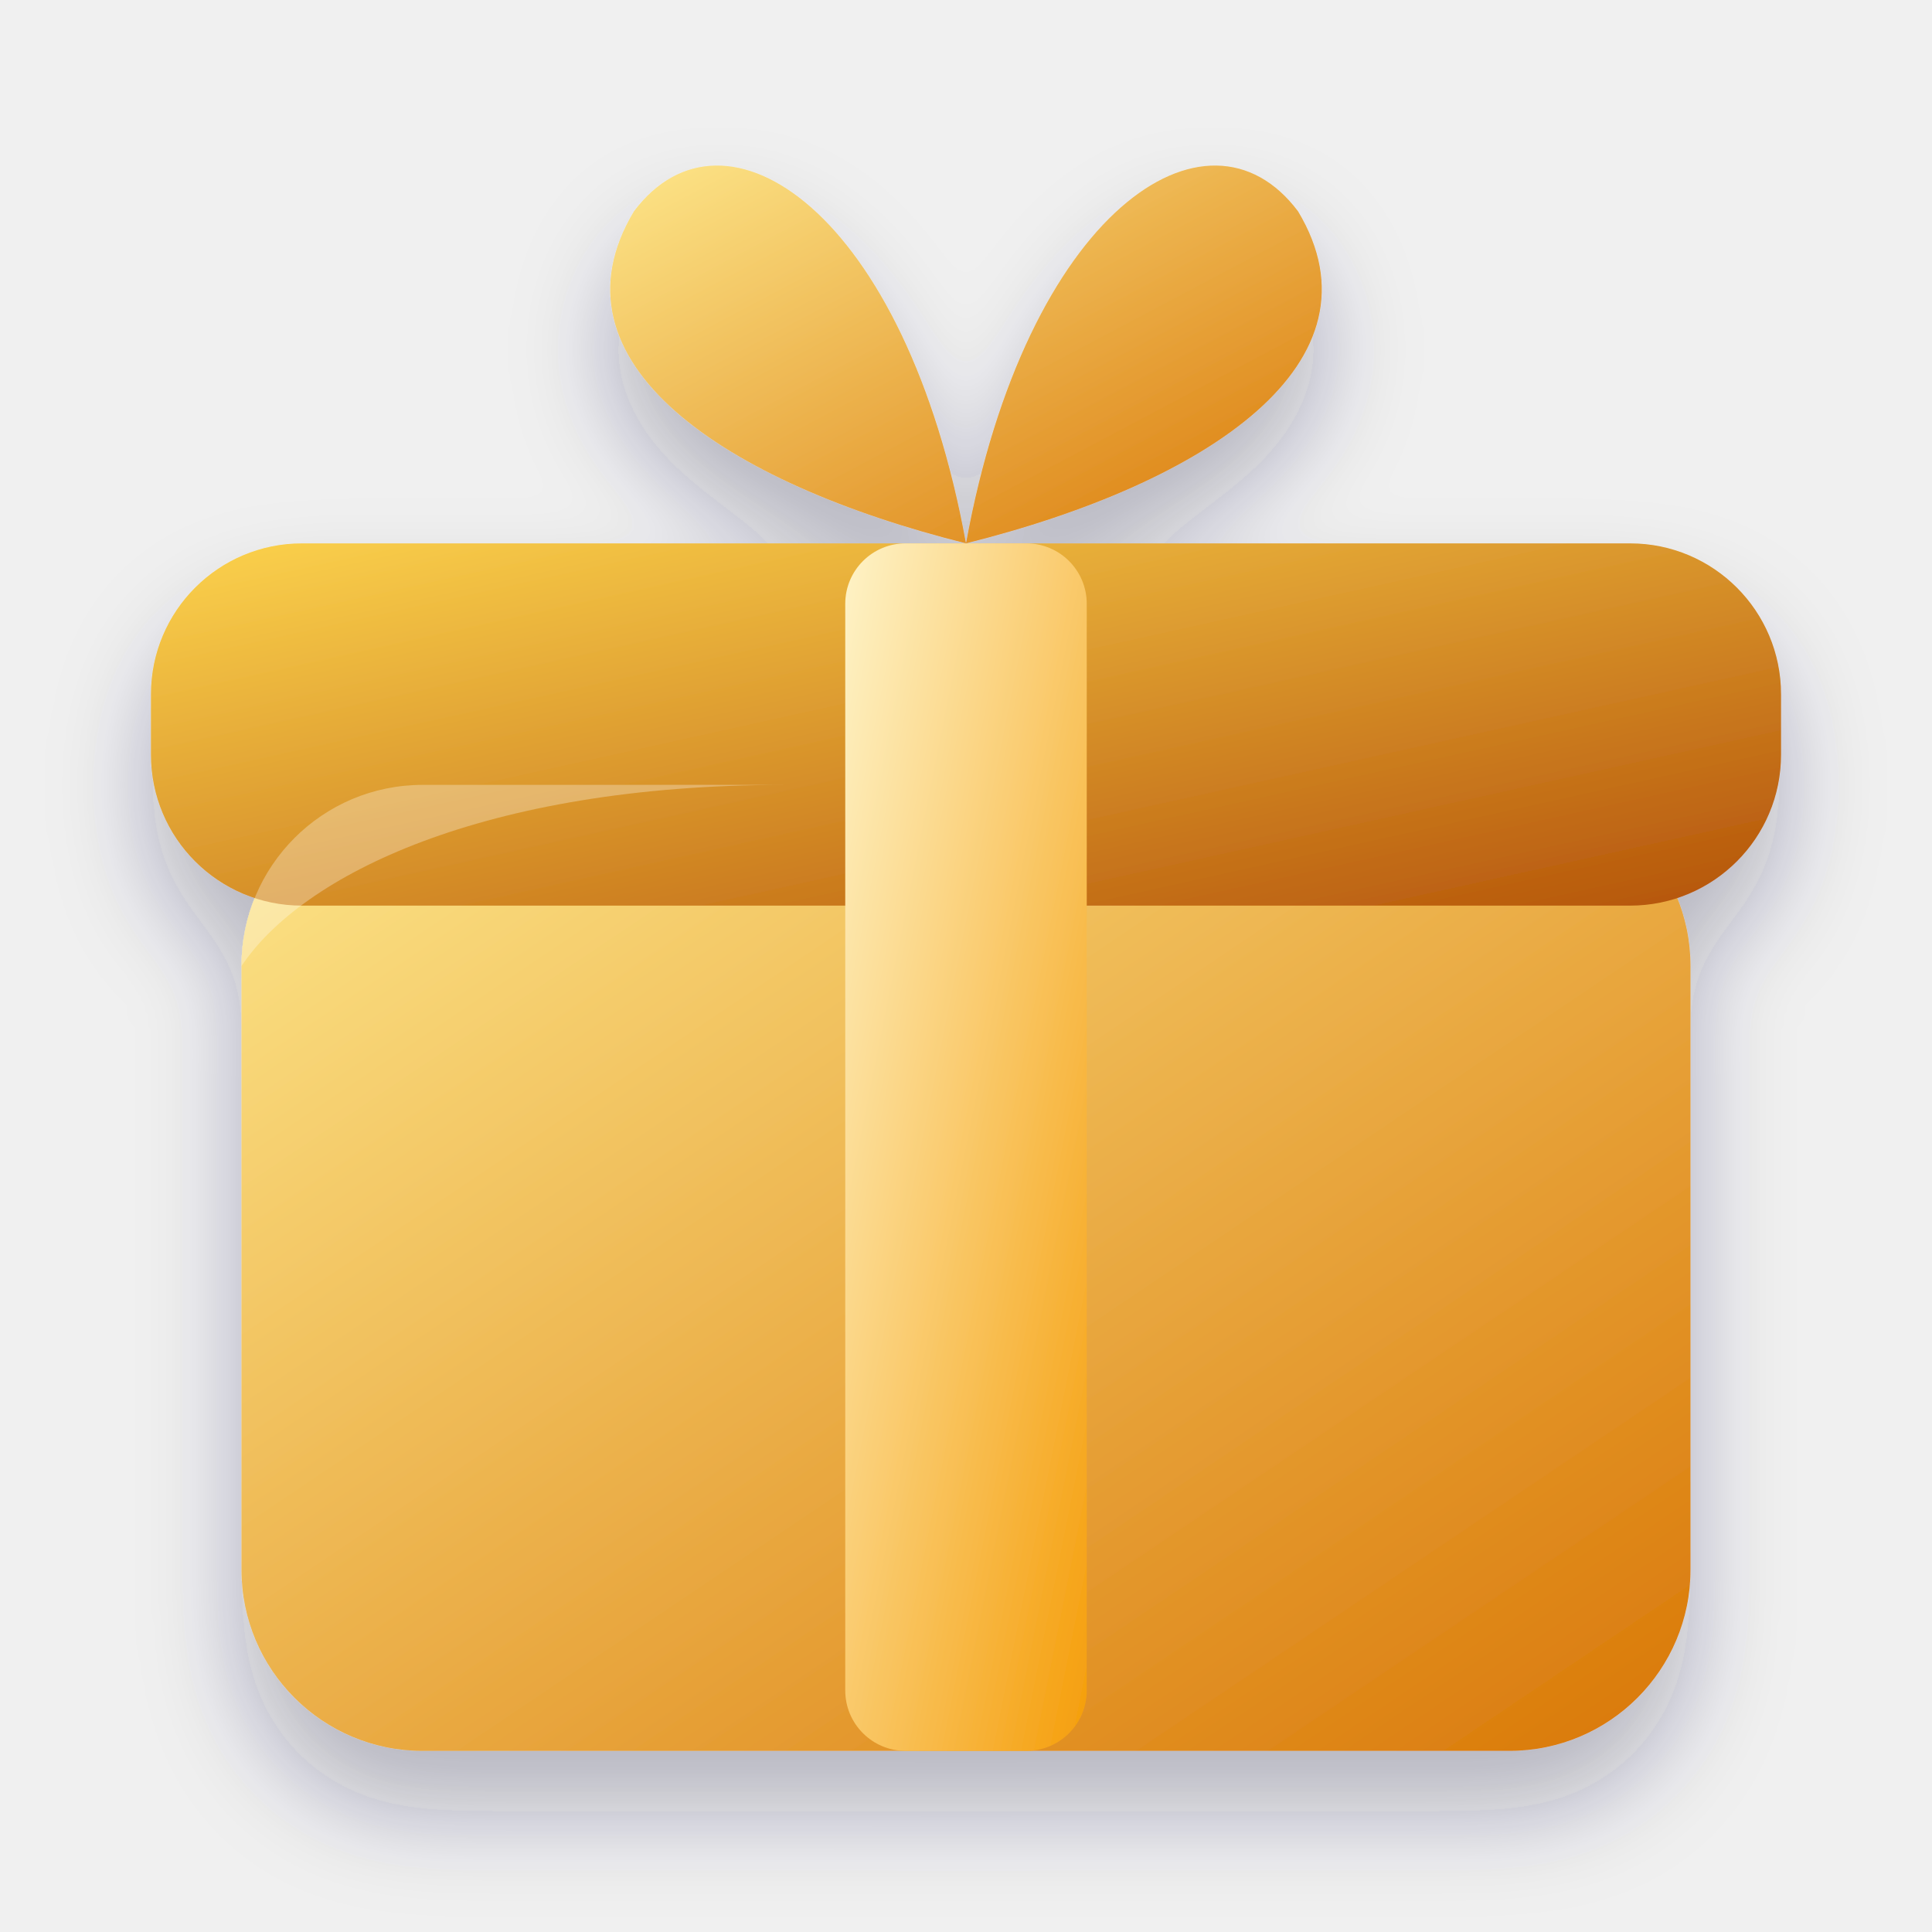
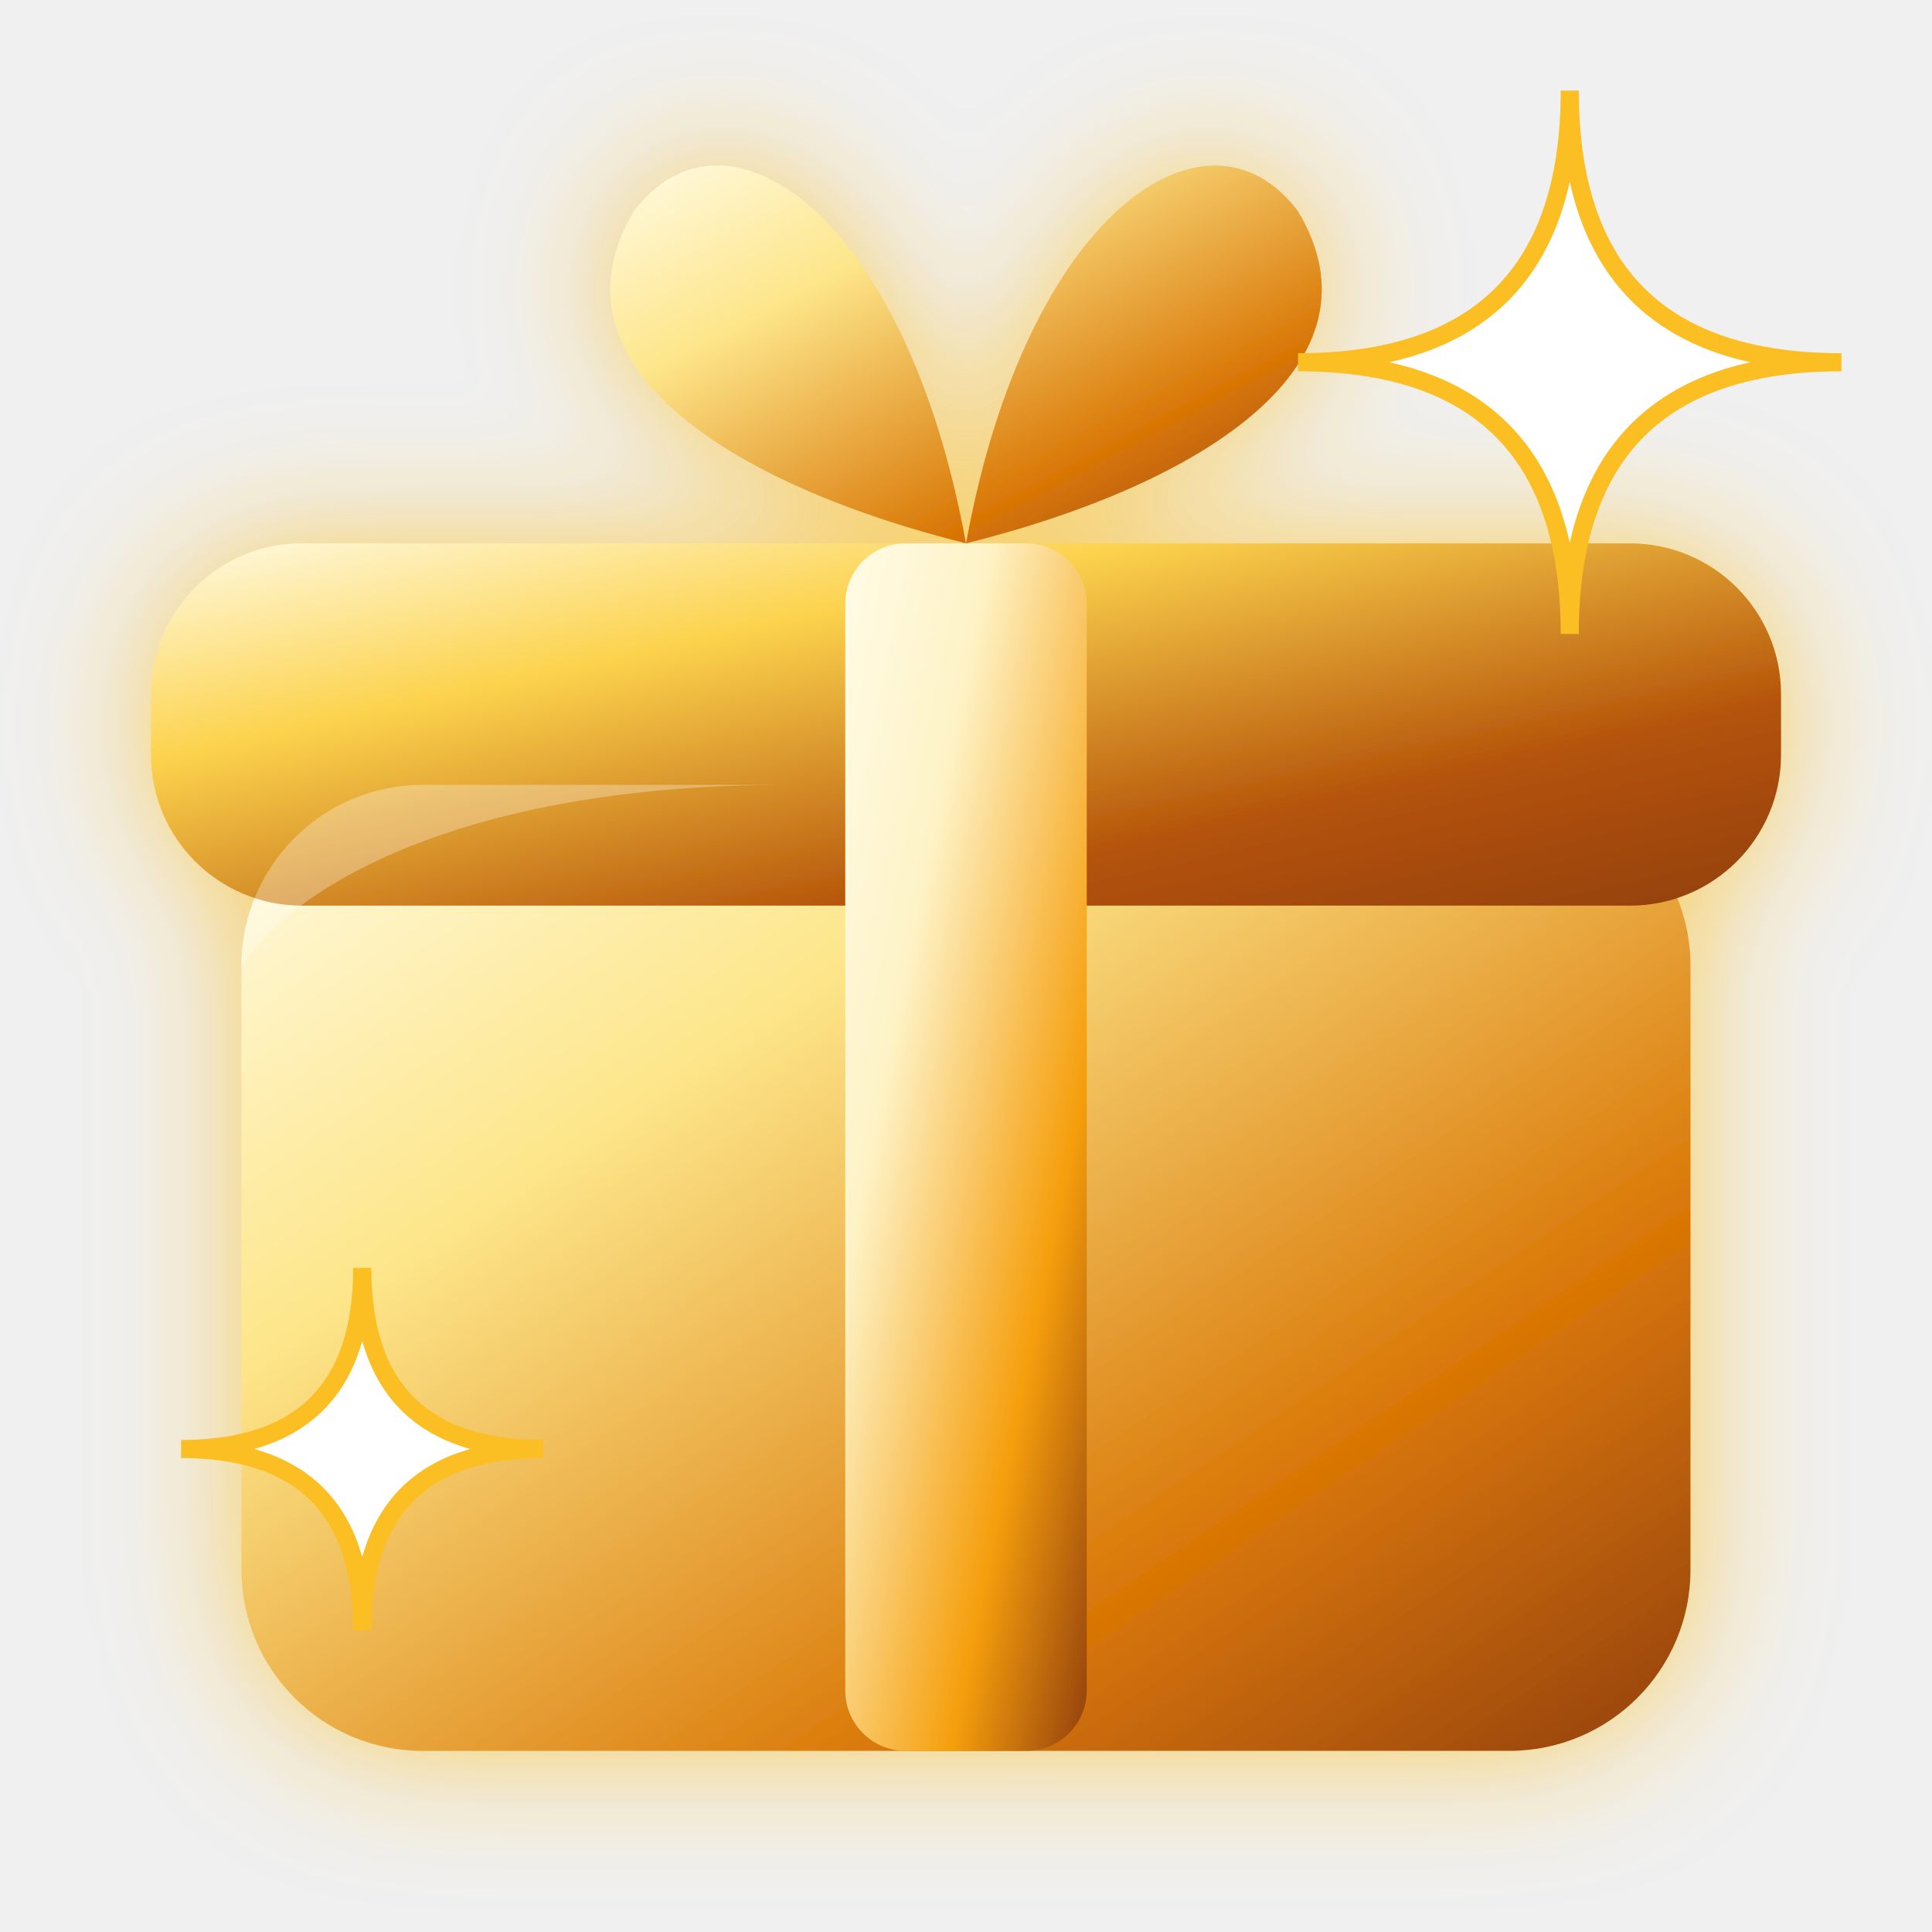
<svg xmlns="http://www.w3.org/2000/svg" viewBox="0 0 64 64" width="64" height="64">
  <defs>
    <filter id="sh" x="-20%" y="-20%" width="140%" height="150%">
      <feDropShadow dx="0" dy="2" stdDeviation="1.6" flood-color="#1e1b4b" flood-opacity=".28" />
+       <feDropShadow dx="0" dy="0" stdDeviation="2.2" flood-color="#fbbf24" flood-opacity=".7" />
    </filter>
    <linearGradient id="g1" x1="0" y1="0" x2="1" y2="1">
-       <stop offset="0" stop-color="#fde68a" />
-       <stop offset="1" stop-color="#d97706" />
+       <stop offset="0" stop-color="#fffbe6" />
+       <stop offset=".3" stop-color="#fde68a" />
+       <stop offset=".72" stop-color="#d97706" />
+       <stop offset="1" stop-color="#92400e" />
    </linearGradient>
    <linearGradient id="g2" x1="0" y1="0" x2="1" y2="1">
-       <stop offset="0" stop-color="#fcd34d" />
-       <stop offset="1" stop-color="#b45309" />
+       <stop offset="0" stop-color="#fffbe6" />
+       <stop offset=".3" stop-color="#fcd34d" />
+       <stop offset=".72" stop-color="#b45309" />
+       <stop offset="1" stop-color="#92400e" />
    </linearGradient>
    <linearGradient id="g3" x1="0" y1="0" x2="1" y2="1">
-       <stop offset="0" stop-color="#fef3c7" />
-       <stop offset="1" stop-color="#f59e0b" />
+       <stop offset="0" stop-color="#fffbe6" />
+       <stop offset=".3" stop-color="#fef3c7" />
+       <stop offset=".72" stop-color="#f59e0b" />
+       <stop offset="1" stop-color="#92400e" />
    </linearGradient>
    <linearGradient id="g4" x1="0" y1="0" x2="1" y2="1">
-       <stop offset="0" stop-color="#fde68a" />
-       <stop offset="1" stop-color="#d97706" />
+       <stop offset="0" stop-color="#fffbe6" />
+       <stop offset=".3" stop-color="#fde68a" />
+       <stop offset=".72" stop-color="#d97706" />
+       <stop offset="1" stop-color="#92400e" />
    </linearGradient>
  </defs>
  <g filter="url(#sh)">
    <rect x="8" y="26" width="48" height="32" rx="6" fill="url(#g1)" />
    <rect x="5" y="18" width="54" height="12" rx="5" fill="url(#g2)" />
    <rect x="28" y="18" width="8" height="40" rx="2" fill="url(#g3)" />
    <path d="M32 18c-8-2-14-6-11-11 3-4 9 0 11 11zM32 18c8-2 14-6 11-11-3-4-9 0-11 11z" fill="url(#g4)" />
    <path d="M8 32a6 6 0 0 1 6-6h12c-10 0-16 3-18 6z" fill="#fff" opacity="0.3" />
  </g>
+   <g transform-origin="0 0">
+     <g transform="translate(52 12)">
+       <path d="M0 -9Q0 0 9 0Q0 0 0 9Q0 0 -9 0Q0 0 0 -9z" fill="#fff" stroke="#fbbf24" stroke-width=".6">
+         <animate attributeName="opacity" values="0;1;0" dur="2.4s" begin="0s" repeatCount="indefinite" />
+         <animateTransform attributeName="transform" type="scale" values="0.4;1.25;0.4" dur="2.4s" begin="0s" repeatCount="indefinite" />
+       </path>
+     </g>
+     <g transform="translate(12 48)">
+       <path d="M0 -6Q0 0 6 0Q0 0 0 6Q0 0 -6 0Q0 0 0 -6z" fill="#fff" stroke="#fbbf24" stroke-width=".6">
+         <animate attributeName="opacity" values="0;1;0" dur="2.4s" begin="1.2s" repeatCount="indefinite" />
+         <animateTransform attributeName="transform" type="scale" values="0.4;1.25;0.4" dur="2.4s" begin="1.2s" repeatCount="indefinite" />
+       </path>
+     </g>
+   </g>
</svg>
